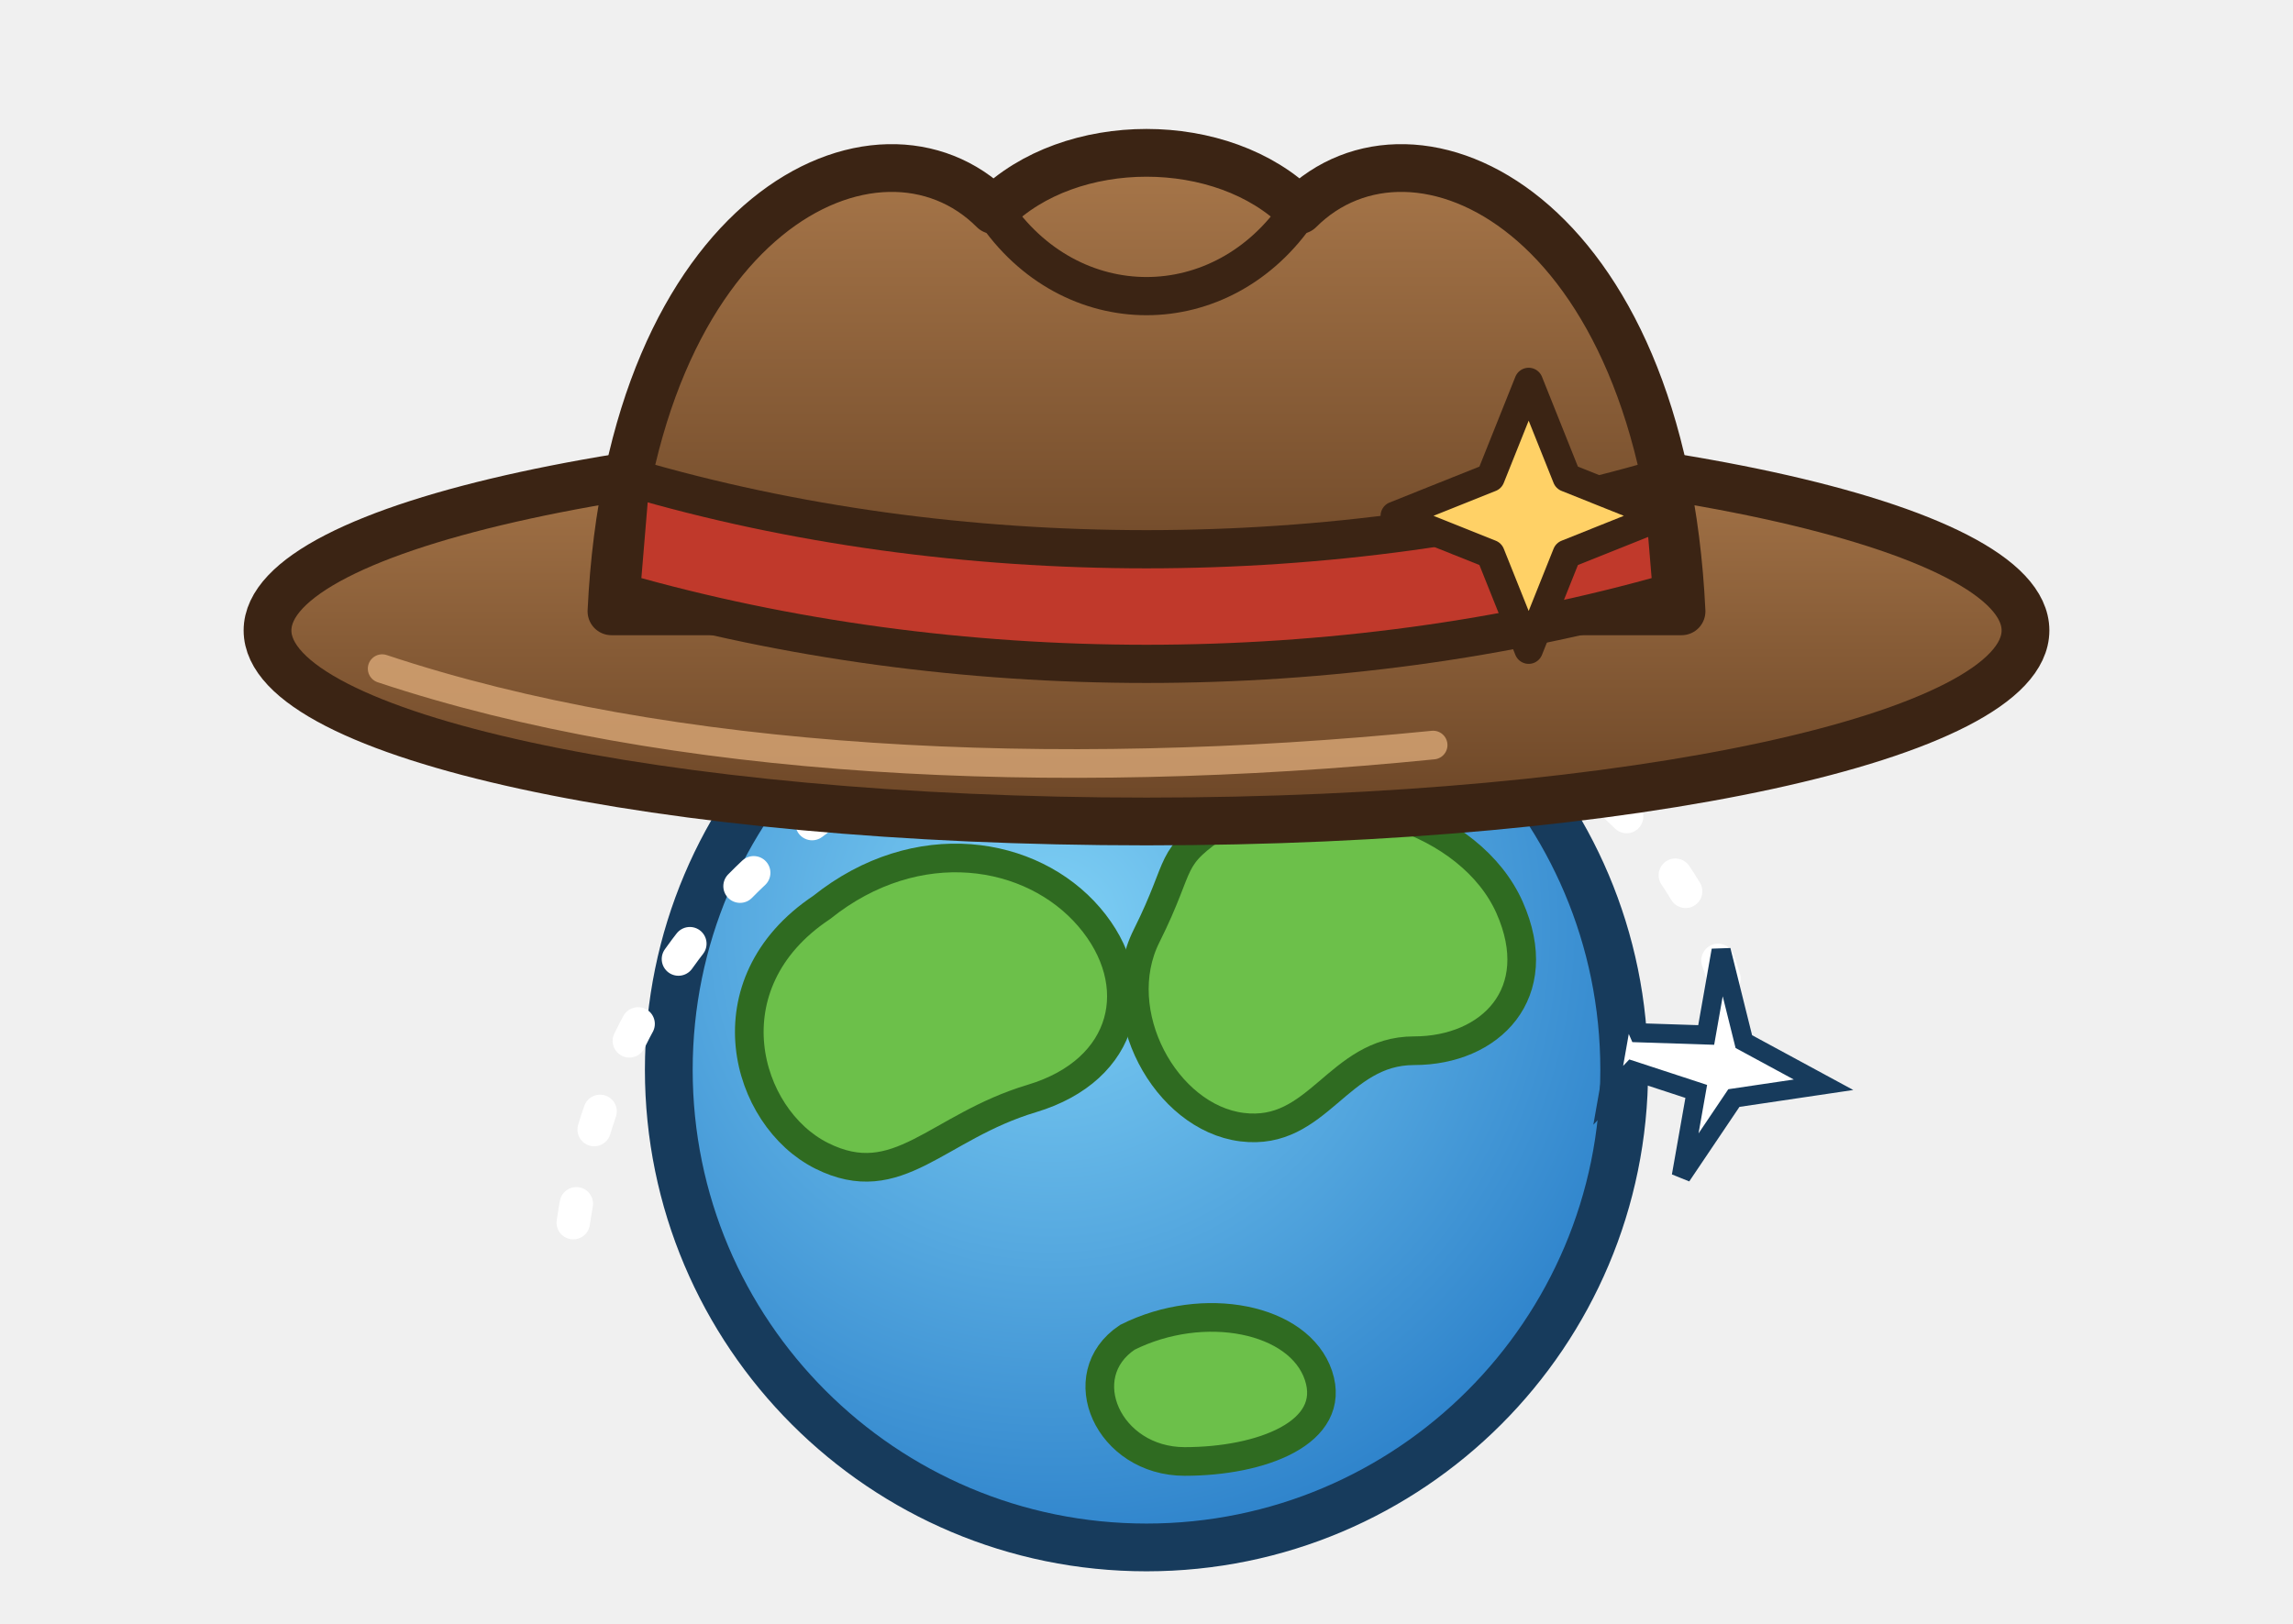
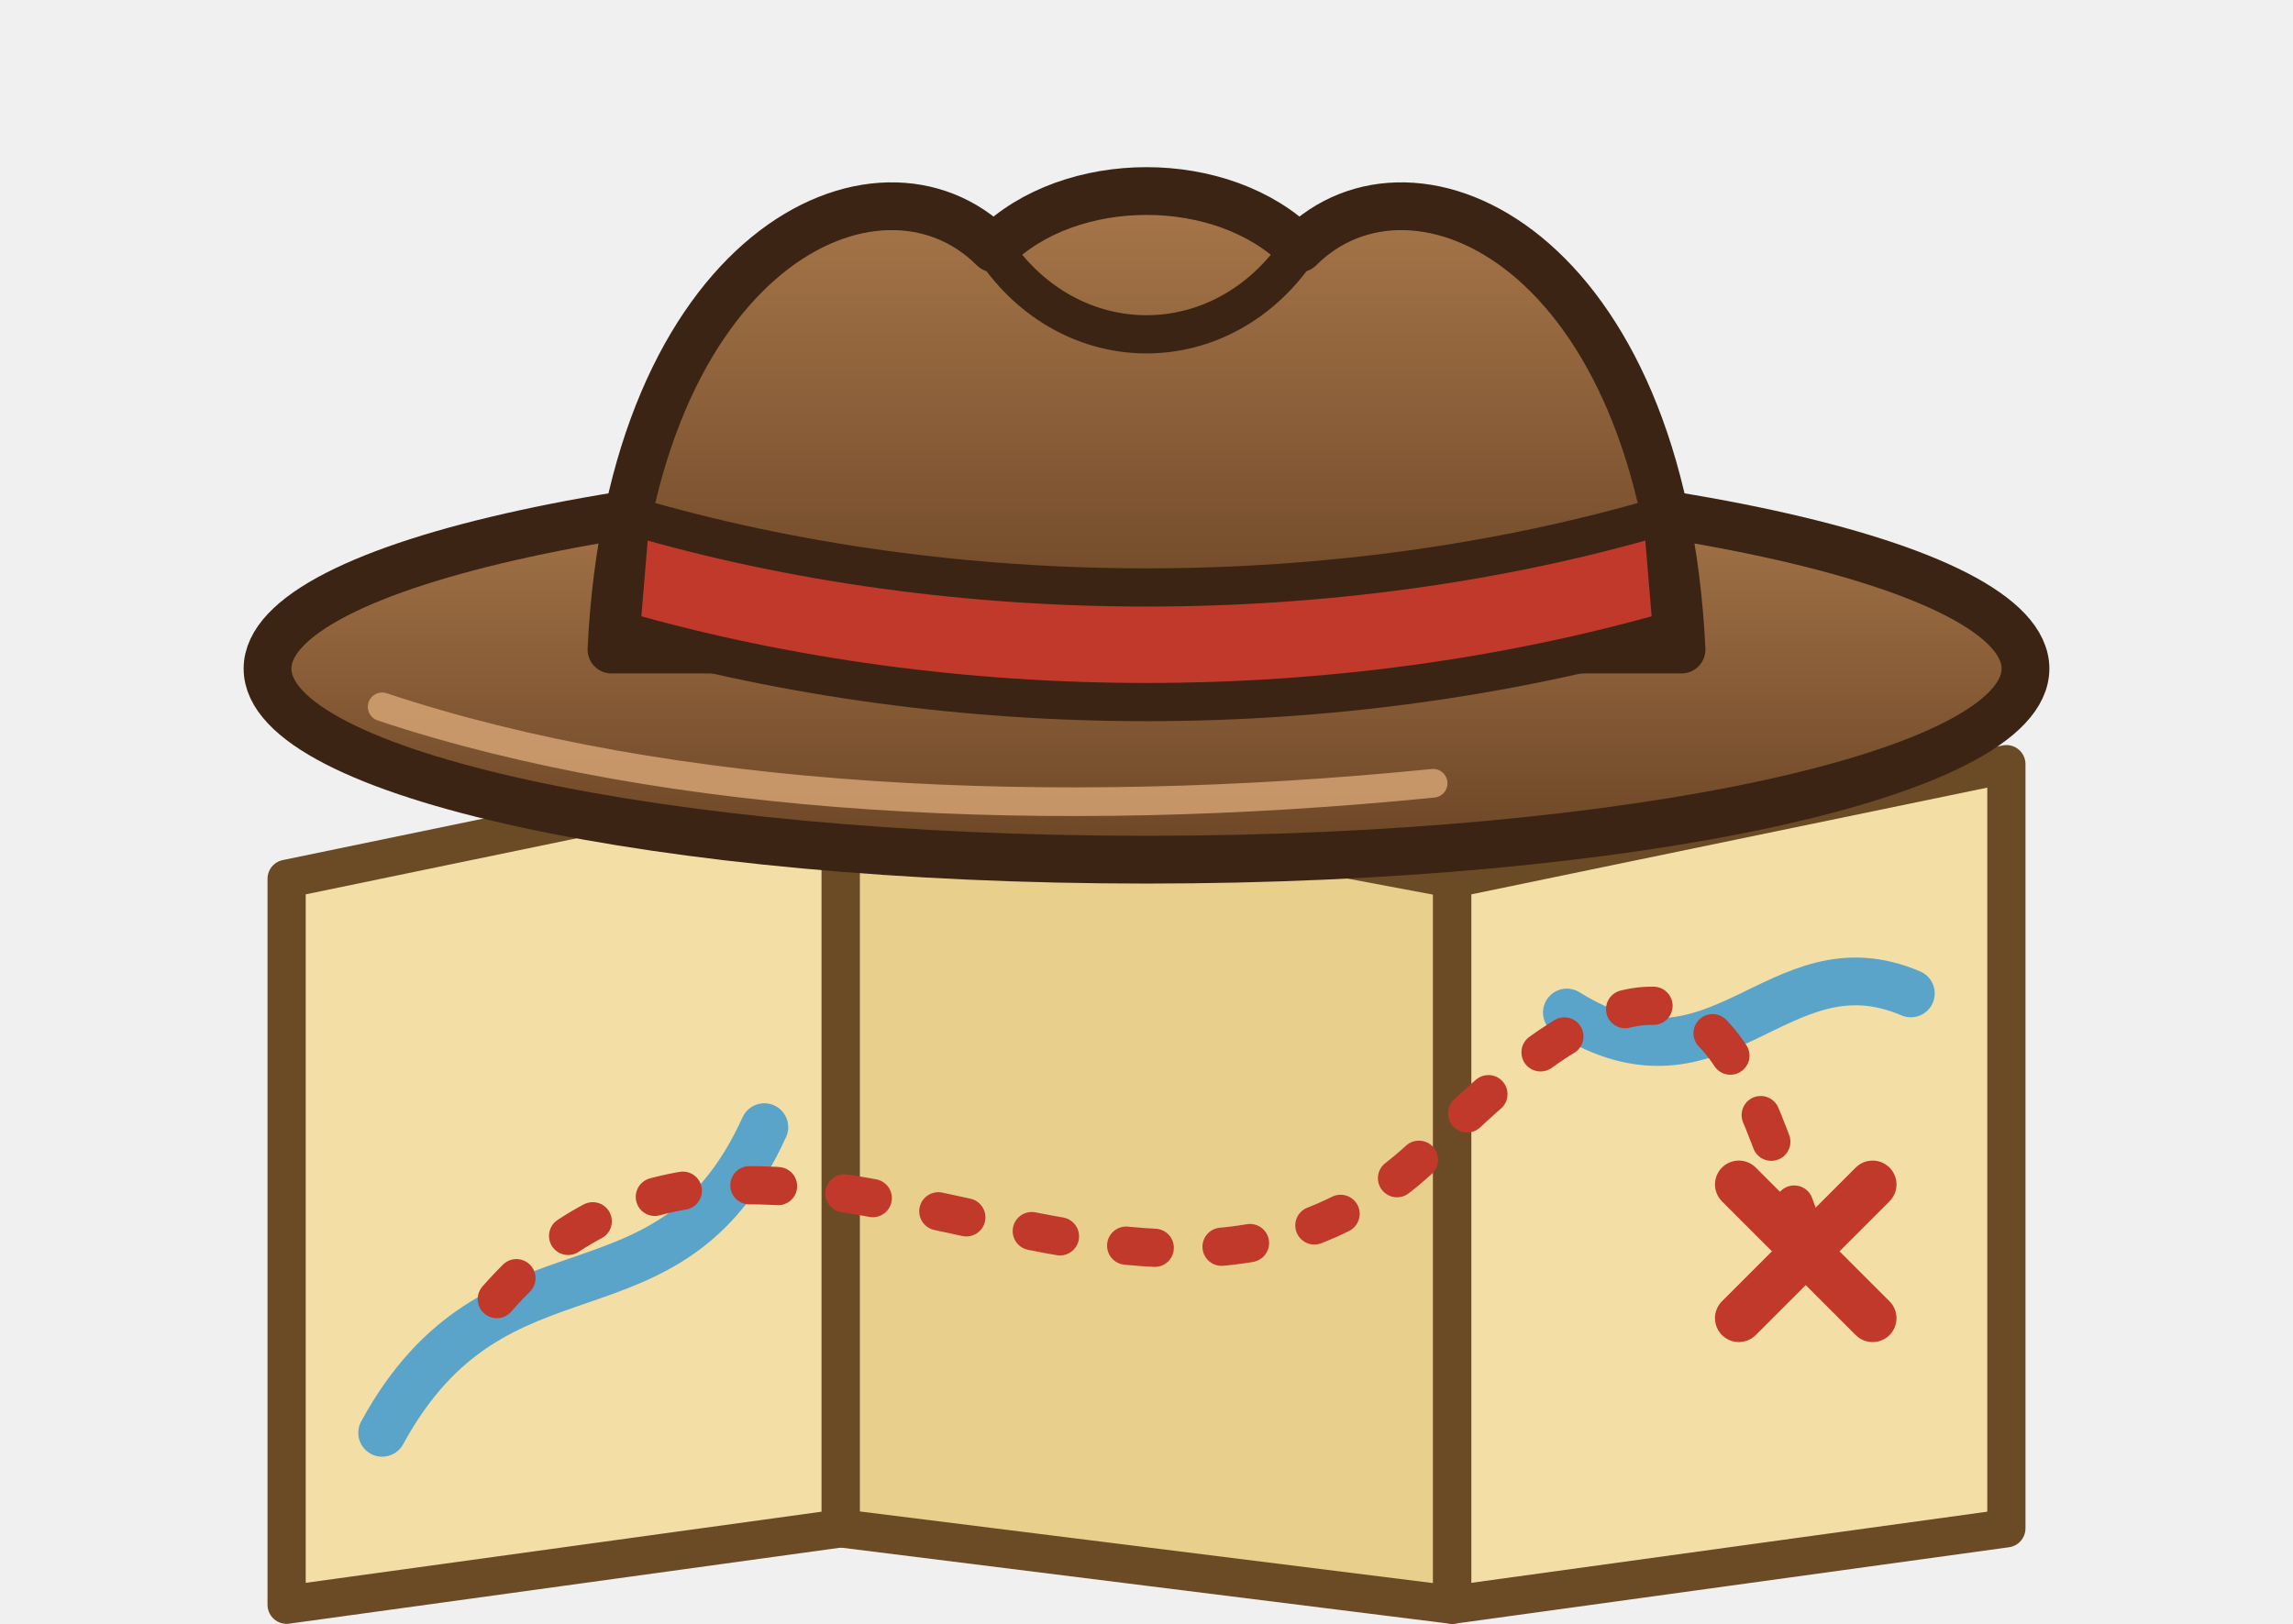
<svg xmlns="http://www.w3.org/2000/svg" viewBox="0 0 240 170">
  <defs>
-     <radialGradient id="sea" cx="40%" cy="35%" r="70%">
-       <stop offset="0" stop-color="#7fd0f5" />
-       <stop offset="1" stop-color="#2a7fc9" />
-     </radialGradient>
    <linearGradient id="felt" x1="0" y1="0" x2="0" y2="1">
      <stop offset="0" stop-color="#a8774a" />
      <stop offset="1" stop-color="#6b4526" />
    </linearGradient>
  </defs>
-   <circle cx="120" cy="112" r="50" fill="url(#sea)" stroke="#173b5c" stroke-width="5" />
-   <path d="M86 95c10-8 22-6 28 1s4 16-6 19-14 10-22 6-12-18 0-26z" fill="#6cc04a" stroke="#2f6b21" stroke-width="3" />
-   <path d="M128 86c12-5 26 0 30 9s-2 15-10 15-10 9-18 8-14-12-10-20 2-8 8-12z" fill="#6cc04a" stroke="#2f6b21" stroke-width="3" />
-   <path d="M118 140c8-4 18-2 20 4s-6 9-14 9-12-9-6-13z" fill="#6cc04a" stroke="#2f6b21" stroke-width="3" />
-   <path d="M60 128 C 70 60, 175 52, 182 110" fill="none" stroke="#fff" stroke-width="3.5" stroke-dasharray="2 8" stroke-linecap="round" />
-   <g transform="translate(182 112) rotate(100)">
-     <path d="M0-9 L3 0 L12 4 L3 4 L2 11 L5 13 L-5 13 L-2 11 L-3 4 L-12 4 L-3 0 Z" fill="#fff" stroke="#173b5c" stroke-width="2" />
+   <g stroke="#6b4a26" stroke-width="4" stroke-linejoin="round">
+     <path d="M30 92 L88 80 L88 160 L30 168 Z" fill="#f3dfa6" />
+     <path d="M88 80 L152 92 L152 168 L88 160 Z" fill="#e8cf8c" />
+     <path d="M152 92 L210 80 L210 160 L152 168 Z" fill="#f3dfa6" />
  </g>
-   <ellipse cx="120" cy="66" rx="92" ry="20" fill="url(#felt)" stroke="#3b2414" stroke-width="5" />
-   <path d="M64 64 C 66 22, 92 10, 104 22 C 112 14, 128 14, 136 22 C 148 10, 174 22, 176 64 Z" fill="url(#felt)" stroke="#3b2414" stroke-width="5" stroke-linejoin="round" />
-   <path d="M104 22 C 112 34, 128 34, 136 22" fill="none" stroke="#3b2414" stroke-width="4" stroke-linecap="round" />
-   <path d="M66 50 C 100 60, 140 60, 174 50 L175 62 C 140 72, 100 72, 65 62 Z" fill="#c0392b" stroke="#3b2414" stroke-width="4" stroke-linejoin="round" />
-   <path d="M40 70 C 70 80, 110 82, 150 78" fill="none" stroke="#d9a877" stroke-width="3" stroke-linecap="round" opacity="0.8" />
-   <g transform="translate(160 54)">
-     <path d="M0-14 L4-4 L14 0 L4 4 L0 14 L-4 4 L-14 0 L-4-4 Z" fill="#ffd166" stroke="#3b2414" stroke-width="3" stroke-linejoin="round" />
-   </g>
+   <path d="M40 150 C 52 128, 70 140, 80 118 M164 106 C 180 116, 186 98, 200 104" fill="none" stroke="#5aa3c9" stroke-width="5" stroke-linecap="round" />
+   <path d="M52 136 C 80 104, 120 150, 150 120 S 182 112, 190 132" fill="none" stroke="#c0392b" stroke-width="4" stroke-dasharray="3 7" stroke-linecap="round" />
+   <path d="M182 124 l14 14 M196 124 l-14 14" stroke="#c0392b" stroke-width="5" stroke-linecap="round" />
+   <ellipse cx="120" cy="70" rx="92" ry="20" fill="url(#felt)" stroke="#3b2414" stroke-width="5" />
+   <path d="M64 68 C 66 26, 92 14, 104 26 C 112 18, 128 18, 136 26 C 148 14, 174 26, 176 68 Z" fill="url(#felt)" stroke="#3b2414" stroke-width="5" stroke-linejoin="round" />
+   <path d="M104 26 C 112 38, 128 38, 136 26" fill="none" stroke="#3b2414" stroke-width="4" stroke-linecap="round" />
+   <path d="M66 54 C 100 64, 140 64, 174 54 L175 66 C 140 76, 100 76, 65 66 Z" fill="#c0392b" stroke="#3b2414" stroke-width="4" stroke-linejoin="round" />
+   <path d="M40 74 C 70 84, 110 86, 150 82" fill="none" stroke="#d9a877" stroke-width="3" stroke-linecap="round" opacity="0.8" />
</svg>
